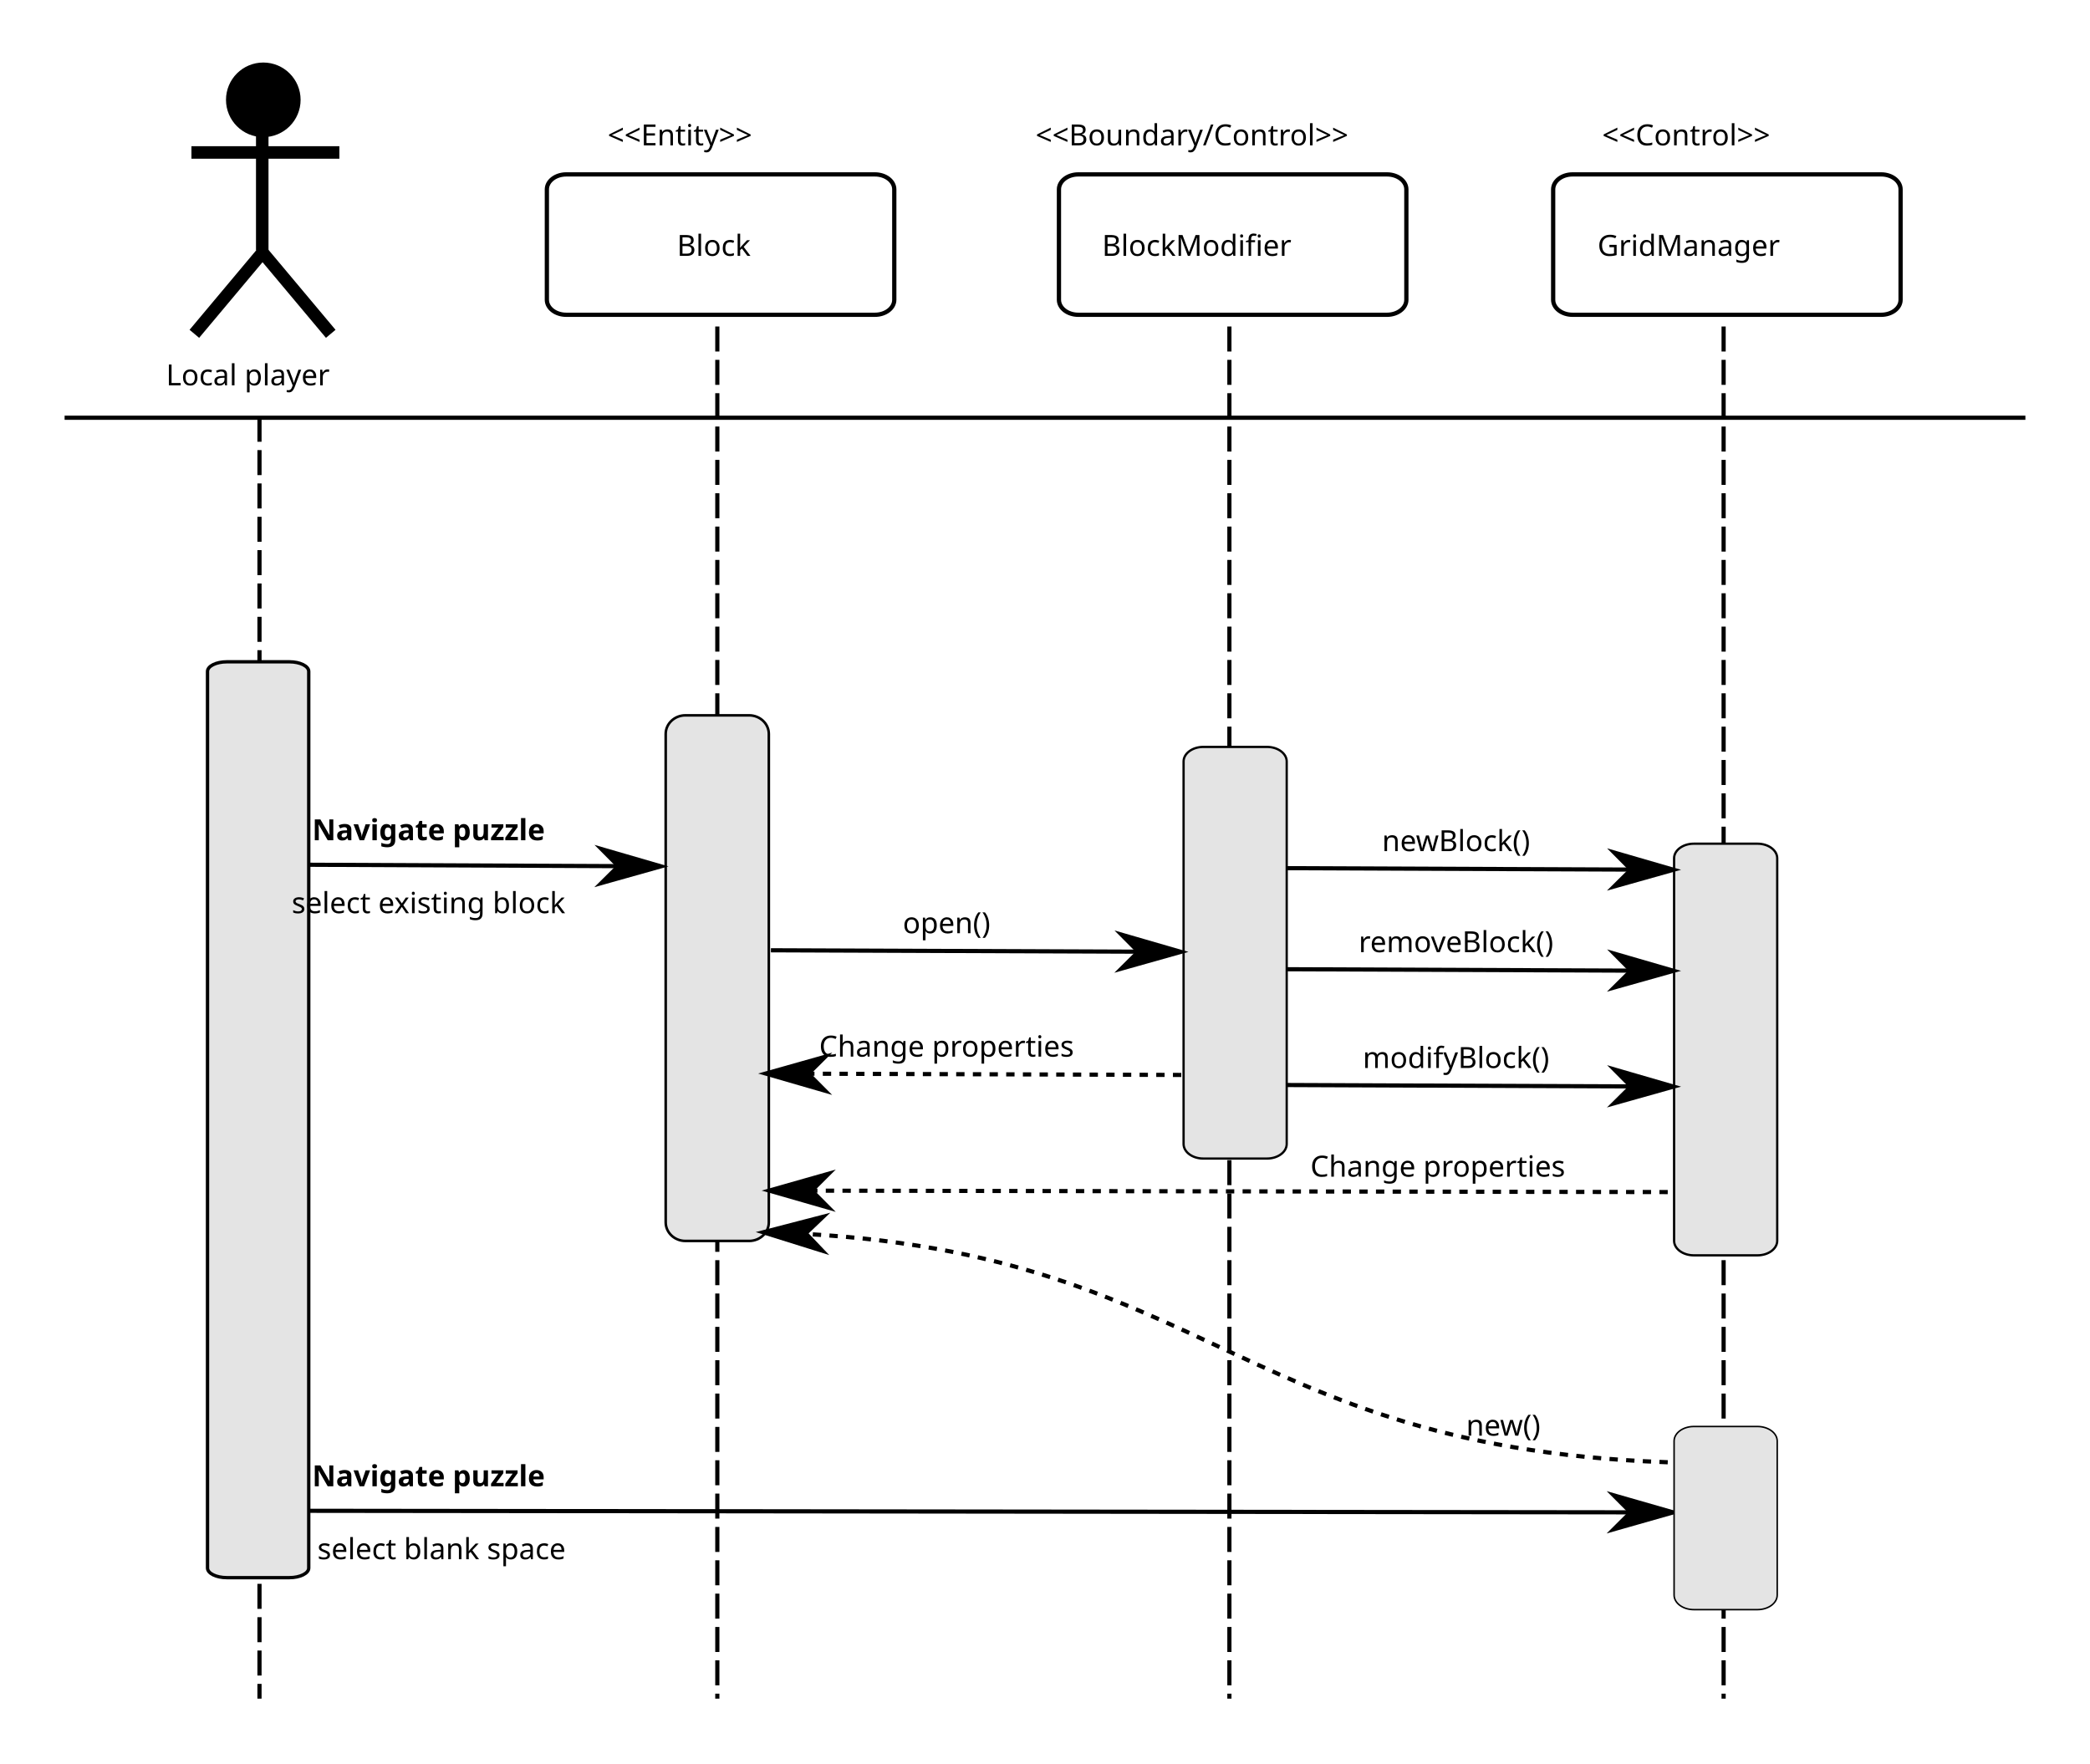
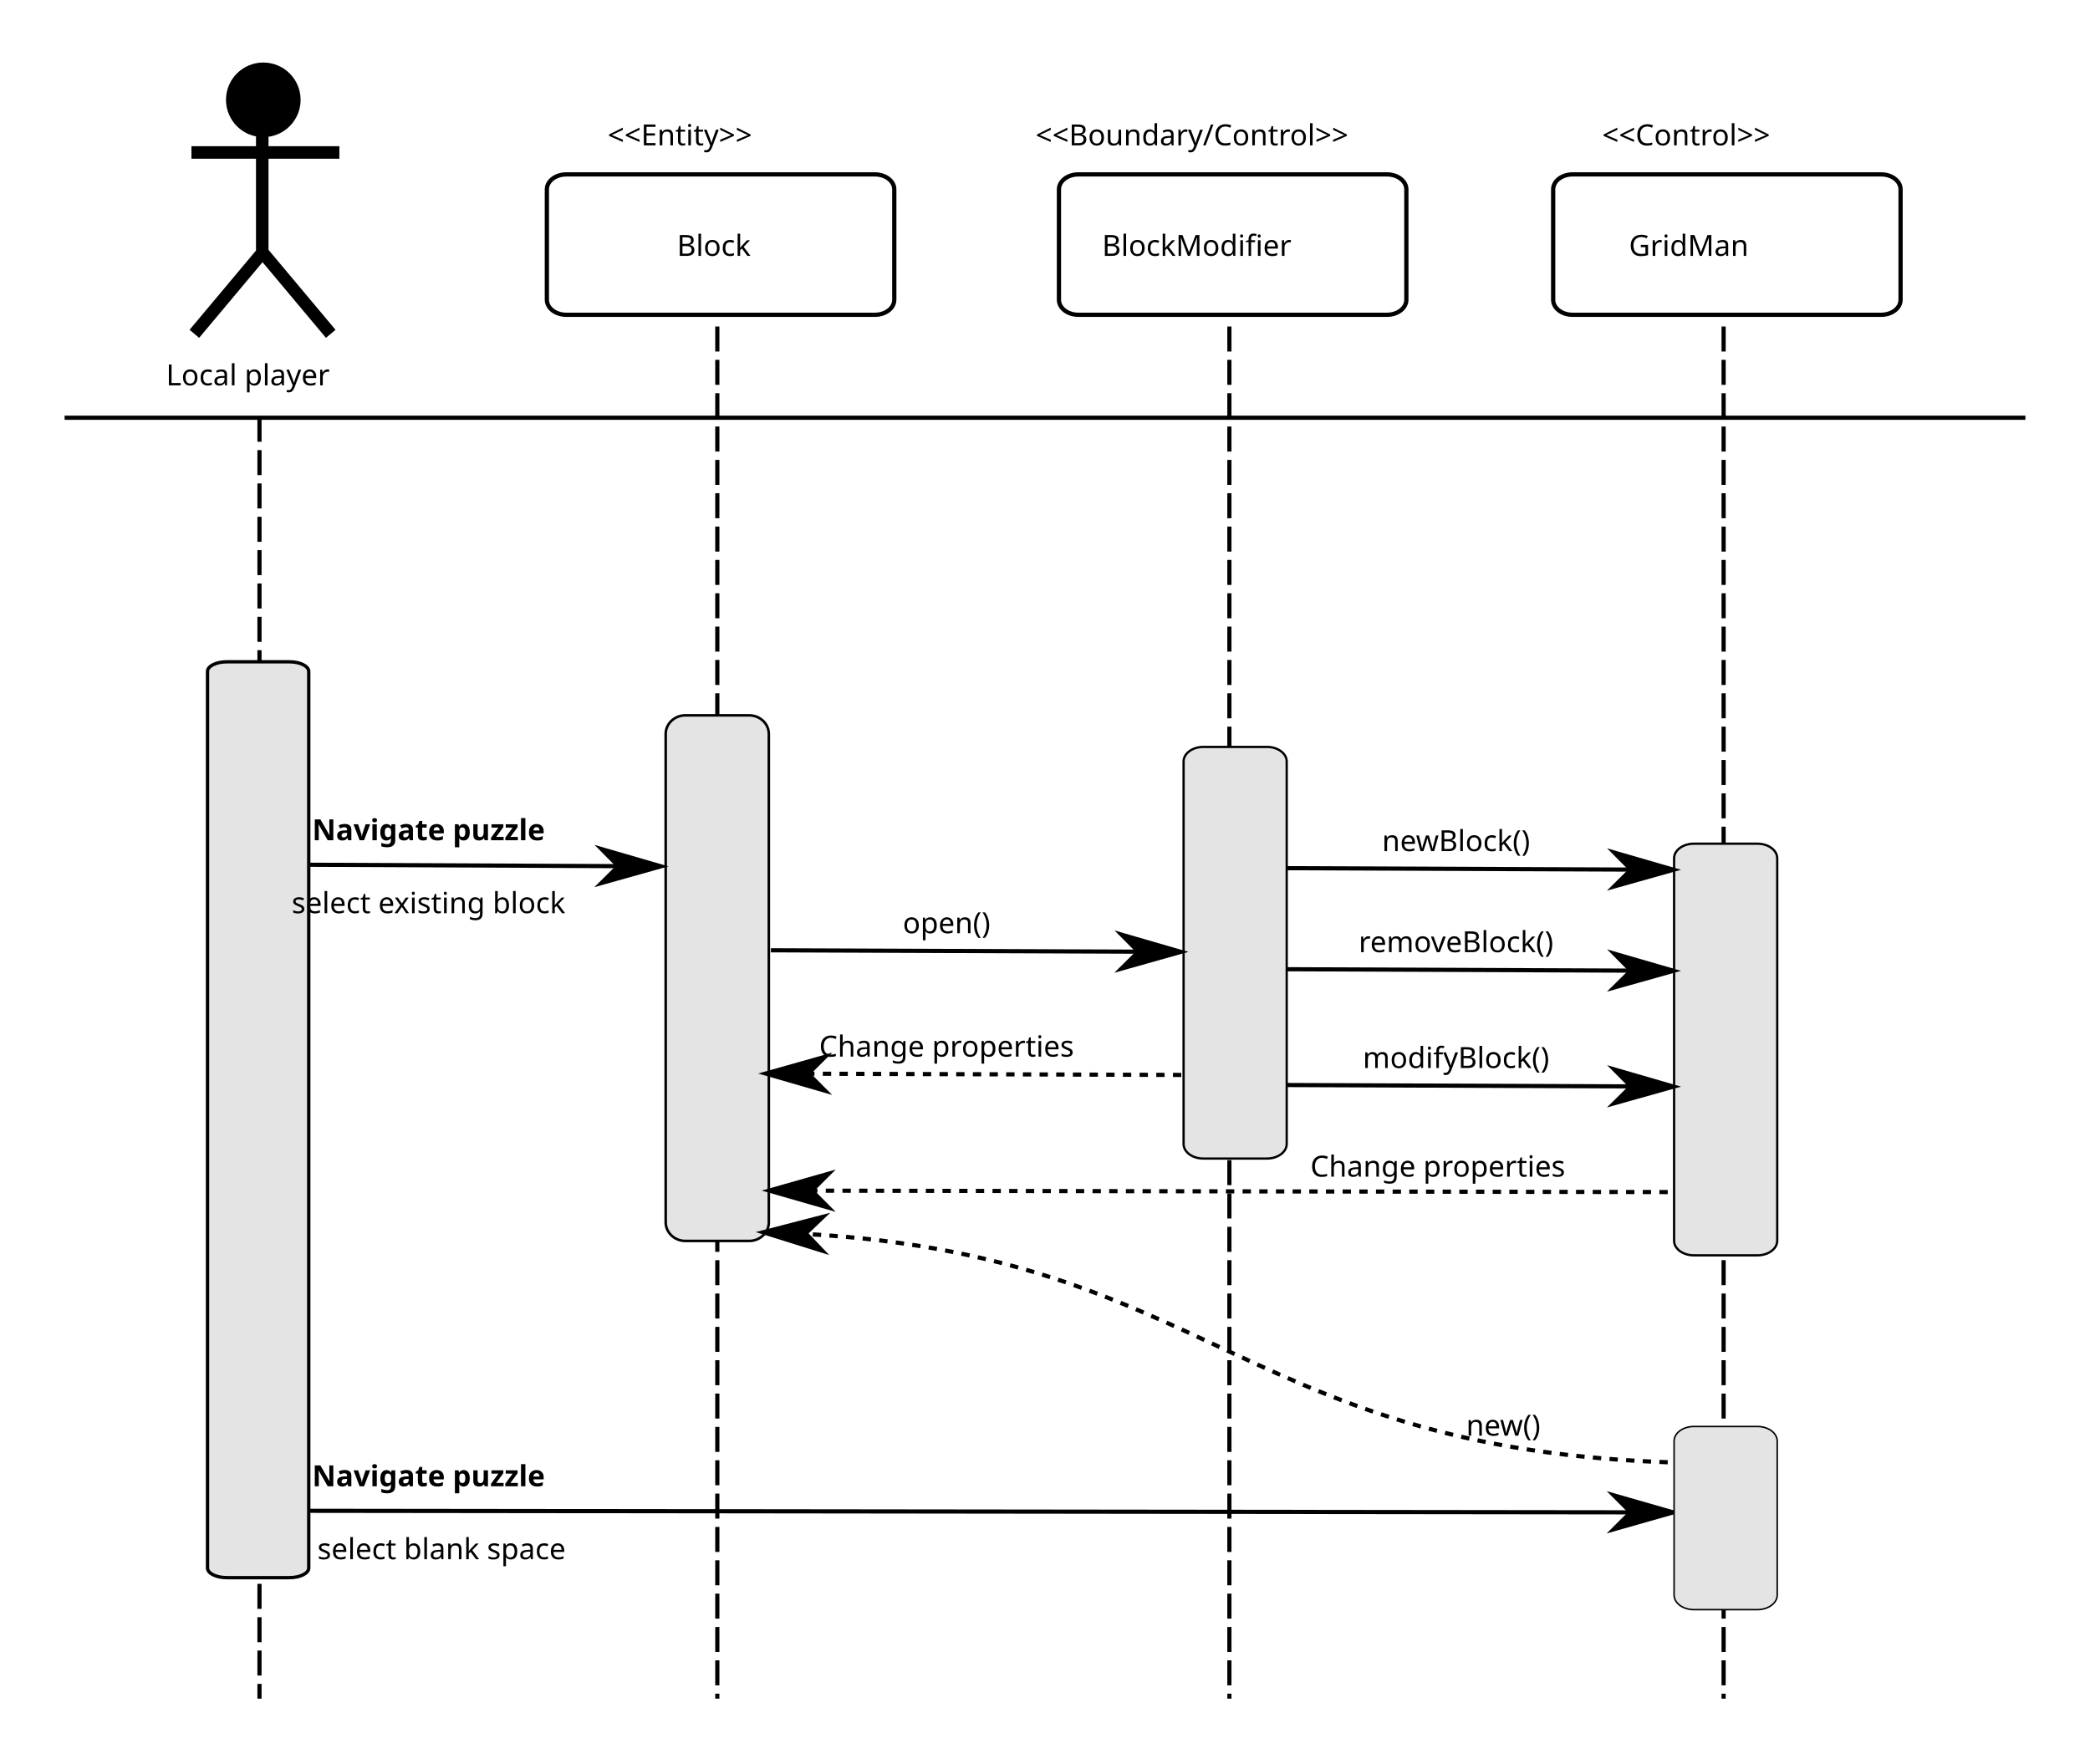
<svg xmlns="http://www.w3.org/2000/svg" width="501.428" height="423.026" id="svg4629" version="1.1">
  <defs id="defs4631">
    <marker orient="auto" refY="0" refX="0" id="Arrow1Lend" style="overflow:visible">
      <path id="path3874" d="M 0,0 5,-5 -12.5,0 5,5 0,0 z" style="fill-rule:evenodd;stroke:#000000;stroke-width:1pt" transform="matrix(-0.8,0,0,-0.8,-10,0)" />
    </marker>
  </defs>
  <g id="layer1" transform="translate(15.5,-18.76002)">
    <g id="g4589" transform="translate(29.23524,-4.67677)" style="stroke-width:3;stroke-miterlimit:4;stroke-dasharray:none">
-       <path d="m 25.885,47.387 a 7.45,7.45 0 1 1 -14.9,0 7.45,7.45 0 1 1 14.9,0 z" id="path4591" style="fill:#000000;stroke:#000000;stroke-width:3;stroke-miterlimit:4;stroke-dasharray:none" />
+       <path d="m 25.885,47.387 c 0,4.114 -3.335,7.45 -7.45,7.45 -4.114,0 -7.45,-3.335 -7.45,-7.45 0,-4.114 3.335,-7.45 7.45,-7.45 4.114,0 7.45,3.335 7.45,7.45 z" id="path4591" style="fill:#000000;stroke:#000000;stroke-width:3;stroke-miterlimit:4;stroke-dasharray:none" />
      <path id="path4593" d="m 18.183,48.397 0,35.103" style="fill:none;stroke:#000000;stroke-width:3;stroke-linecap:butt;stroke-linejoin:miter;stroke-miterlimit:4;stroke-opacity:1;stroke-dasharray:none" />
      <path id="path4595" d="m 1.195,60.014 35.491,0" style="fill:none;stroke:#000000;stroke-width:3;stroke-linecap:butt;stroke-linejoin:miter;stroke-miterlimit:4;stroke-opacity:1;stroke-dasharray:none" />
      <path style="fill:none;stroke:#000000;stroke-width:3;stroke-linecap:butt;stroke-linejoin:miter;stroke-miterlimit:4;stroke-opacity:1;stroke-dasharray:none" d="M 17.963,83.659 34.615,103.525" id="path4597" />
      <path id="path4599" d="M 18.544,83.659 1.892,103.525" style="fill:none;stroke:#000000;stroke-width:3;stroke-linecap:butt;stroke-linejoin:miter;stroke-miterlimit:4;stroke-opacity:1;stroke-dasharray:none" />
    </g>
    <text id="text4601" y="111.206" x="24.348" style="font-size:12px;font-style:normal;font-weight:normal;line-height:125%;letter-spacing:0px;word-spacing:0px;fill:#000000;fill-opacity:1;stroke:none;font-family:Sans" xml:space="preserve">
      <tspan style="font-size:7px" y="111.206" x="24.348" id="tspan4603">Local player</tspan>
      <tspan id="tspan4605" style="font-size:7px" y="119.956" x="24.348" />
      <tspan style="font-size:7px" id="tspan4607" y="128.706" x="24.348" />
    </text>
    <path style="fill:none;stroke:#000000;stroke-width:1px;stroke-linecap:butt;stroke-linejoin:miter;stroke-opacity:1" d="m 0,118.981 470.428,0" id="path4662" />
    <rect ry="3.592" rx="4.644" y="60.601" x="115.703" height="33.679" width="83.35" id="rect5846" style="fill:none;stroke:#000000;stroke-width:1.021;stroke-linejoin:miter;stroke-miterlimit:4;stroke-dasharray:none;stroke-dashoffset:3.7" />
    <text id="text5848" y="53.627" x="158.543" style="font-size:12px;font-style:normal;font-weight:normal;line-height:125%;letter-spacing:0px;word-spacing:0px;fill:#000000;fill-opacity:1;stroke:none;font-family:Sans" xml:space="preserve">
      <tspan style="font-size:7px;text-align:center;text-anchor:middle" y="53.627" x="158.543" id="tspan5850">&lt;&lt;Entity&gt;&gt;</tspan>
      <tspan id="tspan5852" style="font-size:7px" y="62.377" x="158.543" />
      <tspan style="font-size:7px" id="tspan5854" y="71.127" x="158.543" />
    </text>
    <text xml:space="preserve" style="font-size:12px;font-style:normal;font-weight:normal;line-height:125%;letter-spacing:0px;word-spacing:0px;fill:#000000;fill-opacity:1;stroke:none;font-family:Sans" x="146.927" y="80.144" id="text5856">
      <tspan x="146.927" y="80.144" id="tspan5864" style="font-size:7px">Block</tspan>
    </text>
    <path id="path6098" d="m 156.597,97.091 0,329.196" style="fill:none;stroke:#000000;stroke-width:1;stroke-linecap:butt;stroke-linejoin:miter;stroke-miterlimit:4;stroke-opacity:1;stroke-dasharray:6, 2;stroke-dashoffset:0;marker-end:none" />
    <rect ry="4.469" rx="4.732" y="190.378" x="144.212" height="126.101" width="24.743" id="rect6104" style="fill:#e4e4e4;fill-opacity:1;stroke:#000000;stroke-width:0.613;stroke-linejoin:miter;stroke-miterlimit:4;stroke-dasharray:none;stroke-dashoffset:0" />
    <path id="path6108" d="m 46.756,118.743 0,307.543" style="fill:none;stroke:#000000;stroke-width:1;stroke-linecap:butt;stroke-linejoin:miter;stroke-miterlimit:4;stroke-opacity:1;stroke-dasharray:6, 2;stroke-dashoffset:0;marker-end:none" />
    <rect ry="2.312" rx="4.644" y="177.534" x="34.286" height="219.725" width="24.286" id="rect6110" style="fill:#e4e4e4;fill-opacity:1;stroke:#000000;stroke-width:0.802;stroke-linejoin:miter;stroke-miterlimit:4;stroke-dasharray:none;stroke-dashoffset:0" />
    <path style="fill:none;stroke:#000000;stroke-width:1px;stroke-linecap:butt;stroke-linejoin:miter;stroke-opacity:1;marker-end:url(#Arrow1Lend)" d="m 58.336,226.224 84.6,0.379" id="path6112" />
    <text id="text6298" y="220.342" x="98.233" style="font-size:12px;font-style:normal;font-weight:normal;line-height:125%;letter-spacing:0px;word-spacing:0px;fill:#000000;fill-opacity:1;stroke:none;font-family:Sans" xml:space="preserve">
      <tspan style="font-size:7px;font-weight:bold;text-align:center;text-anchor:middle" y="220.342" x="98.233" id="tspan6369">Navigate puzzle</tspan>
      <tspan style="font-size:7px;text-align:center;text-anchor:middle" y="229.092" x="98.233" id="tspan7066" />
      <tspan style="font-size:7px;text-align:center;text-anchor:middle" y="237.842" x="98.233" id="tspan7068">select existing block</tspan>
      <tspan style="font-size:7px;text-align:center;text-anchor:middle" y="246.592" x="98.233" id="tspan6306" />
      <tspan id="tspan6302" style="font-size:7px" y="255.342" x="98.233" />
      <tspan style="font-size:7px" id="tspan6304" y="264.092" x="98.233" />
    </text>
    <path style="fill:none;stroke:#000000;stroke-width:1;stroke-linecap:butt;stroke-linejoin:miter;stroke-miterlimit:4;stroke-opacity:1;stroke-dasharray:2, 2;stroke-dashoffset:0;marker-end:url(#Arrow1Lend)" d="M 279.906,276.696 168.336,276.317" id="path6646" />
    <rect style="fill:none;stroke:#000000;stroke-width:1.021;stroke-linejoin:miter;stroke-miterlimit:4;stroke-dasharray:none;stroke-dashoffset:3.7" id="rect7195" width="83.35" height="33.679" x="238.56" y="60.601" rx="4.644" ry="3.592" />
    <text xml:space="preserve" style="font-size:12px;font-style:normal;font-weight:normal;line-height:125%;letter-spacing:0px;word-spacing:0px;fill:#000000;fill-opacity:1;stroke:none;font-family:Sans" x="281.4" y="53.627" id="text7197">
      <tspan id="tspan7199" x="281.4" y="53.627" style="font-size:7px;text-align:center;text-anchor:middle">&lt;&lt;Boundary/Control&gt;&gt;</tspan>
      <tspan x="281.4" y="62.377" style="font-size:7px" id="tspan7201" />
      <tspan x="281.4" y="71.127" id="tspan7203" style="font-size:7px" />
    </text>
    <text id="text7205" y="80.144" x="279.425" style="font-size:12px;font-style:normal;font-weight:normal;text-align:center;line-height:125%;letter-spacing:0px;word-spacing:0px;text-anchor:middle;fill:#000000;fill-opacity:1;stroke:none;font-family:Sans" xml:space="preserve">
      <tspan style="font-size:7px;text-align:center;text-anchor:middle" id="tspan7207" y="80.144" x="279.425">BlockModifier</tspan>
    </text>
    <path style="fill:none;stroke:#000000;stroke-width:1;stroke-linecap:butt;stroke-linejoin:miter;stroke-miterlimit:4;stroke-opacity:1;stroke-dasharray:6, 2;stroke-dashoffset:0;marker-end:none" d="m 279.454,97.091 0,329.196" id="path7209" />
    <rect ry="3.592" rx="4.644" y="60.601" x="357.132" height="33.679" width="83.35" id="rect7211" style="fill:none;stroke:#000000;stroke-width:1.021;stroke-linejoin:miter;stroke-miterlimit:4;stroke-dasharray:none;stroke-dashoffset:3.7" />
    <text id="text7213" y="53.627" x="399.972" style="font-size:12px;font-style:normal;font-weight:normal;line-height:125%;letter-spacing:0px;word-spacing:0px;fill:#000000;fill-opacity:1;stroke:none;font-family:Sans" xml:space="preserve">
      <tspan style="font-size:7px;text-align:center;text-anchor:middle" y="53.627" x="399.972" id="tspan7215">&lt;&lt;Control&gt;&gt;</tspan>
      <tspan id="tspan7217" style="font-size:7px" y="62.377" x="399.972" />
      <tspan style="font-size:7px" id="tspan7219" y="71.127" x="399.972" />
    </text>
    <text xml:space="preserve" style="font-size:12px;font-style:normal;font-weight:normal;text-align:center;line-height:125%;letter-spacing:0px;word-spacing:0px;text-anchor:middle;fill:#000000;fill-opacity:1;stroke:none;font-family:Sans" x="397.466" y="80.144" id="text7221">
-       <tspan x="397.466" y="80.144" id="tspan7223" style="font-size:7px;text-align:center;text-anchor:middle">GridManager</tspan>
+       <tspan x="397.466" y="80.144" id="tspan7223" style="font-size:7px;text-align:center;text-anchor:middle">GridMan</tspan>
    </text>
    <path id="path7225" d="m 398.026,97.091 0,329.196" style="fill:none;stroke:#000000;stroke-width:1;stroke-linecap:butt;stroke-linejoin:miter;stroke-miterlimit:4;stroke-opacity:1;stroke-dasharray:6, 2;stroke-dashoffset:0;marker-end:none" />
    <path id="path7227" d="M 400.62,304.777 169.179,304.398" style="fill:none;stroke:#000000;stroke-width:1;stroke-linecap:butt;stroke-linejoin:miter;stroke-miterlimit:4;stroke-opacity:1;stroke-dasharray:2, 2;stroke-dashoffset:0;marker-end:url(#Arrow1Lend)" />
    <text id="text7229" y="301.051" x="340.376" style="font-size:12px;font-style:normal;font-weight:normal;line-height:125%;letter-spacing:0px;word-spacing:0px;fill:#000000;fill-opacity:1;stroke:none;font-family:Sans" xml:space="preserve">
      <tspan style="font-size:7px;text-align:center;text-anchor:middle" y="301.051" x="340.376" id="tspan7231">Change properties</tspan>
      <tspan style="font-size:7px;text-align:center;text-anchor:middle" y="309.801" x="340.376" id="tspan7249" />
      <tspan style="font-size:7px;text-align:center;text-anchor:middle" y="318.551" x="340.376" id="tspan7251" />
      <tspan style="font-size:7px;text-align:center;text-anchor:middle" y="327.301" x="340.376" id="tspan7253" />
      <tspan style="font-size:7px;text-align:center;text-anchor:middle" y="336.051" x="340.376" id="tspan7233" />
      <tspan id="tspan7235" style="font-size:7px" y="344.801" x="340.376" />
      <tspan style="font-size:7px" id="tspan7237" y="353.551" x="340.376" />
    </text>
    <text xml:space="preserve" style="font-size:12px;font-style:normal;font-weight:normal;line-height:125%;letter-spacing:0px;word-spacing:0px;fill:#000000;fill-opacity:1;stroke:none;font-family:Sans" x="222.519" y="272.255" id="text7239">
      <tspan id="tspan7241" x="222.519" y="272.255" style="font-size:7px;text-align:center;text-anchor:middle">Change properties</tspan>
      <tspan id="tspan7243" x="222.519" y="281.005" style="font-size:7px;text-align:center;text-anchor:middle" />
      <tspan x="222.519" y="289.755" style="font-size:7px" id="tspan7245" />
      <tspan x="222.519" y="298.505" id="tspan7247" style="font-size:7px" />
    </text>
    <rect style="fill:#e4e4e4;fill-opacity:1;stroke:#000000;stroke-width:0.543;stroke-linejoin:miter;stroke-miterlimit:4;stroke-dasharray:none;stroke-dashoffset:0" id="rect7255" width="24.743" height="98.757" x="268.461" y="197.954" rx="4.732" ry="3.5" />
    <path id="path7257" d="m 169.453,246.744 98.237,0.379" style="fill:none;stroke:#000000;stroke-width:1px;stroke-linecap:butt;stroke-linejoin:miter;stroke-opacity:1;marker-end:url(#Arrow1Lend)" />
    <text id="text7259" y="242.657" x="222.519" style="font-size:12px;font-style:normal;font-weight:normal;line-height:125%;letter-spacing:0px;word-spacing:0px;fill:#000000;fill-opacity:1;stroke:none;font-family:Sans" xml:space="preserve">
      <tspan style="font-size:7px;text-align:center;text-anchor:middle" y="242.657" x="222.519" id="tspan7261">open()</tspan>
      <tspan style="font-size:7px;text-align:center;text-anchor:middle" y="251.407" x="222.519" id="tspan7263" />
      <tspan id="tspan7265" style="font-size:7px" y="260.157" x="222.519" />
      <tspan style="font-size:7px" id="tspan7267" y="268.907" x="222.519" />
    </text>
    <rect ry="3.5" rx="4.732" y="221.173" x="386.144" height="98.757" width="24.743" id="rect7269" style="fill:#e4e4e4;fill-opacity:1;stroke:#000000;stroke-width:0.543;stroke-linejoin:miter;stroke-miterlimit:4;stroke-dasharray:none;stroke-dashoffset:0" />
    <path style="fill:none;stroke:#000000;stroke-width:1px;stroke-linecap:butt;stroke-linejoin:miter;stroke-opacity:1;marker-end:url(#Arrow1Lend)" d="m 293.197,227.046 92.681,0.379" id="path7273" />
    <text xml:space="preserve" style="font-size:12px;font-style:normal;font-weight:normal;line-height:125%;letter-spacing:0px;word-spacing:0px;fill:#000000;fill-opacity:1;stroke:none;font-family:Sans" x="344.748" y="222.959" id="text7275">
      <tspan id="tspan7277" x="344.748" y="222.959" style="font-size:7px;text-align:center;text-anchor:middle">newBlock()</tspan>
      <tspan id="tspan7279" x="344.748" y="231.709" style="font-size:7px;text-align:center;text-anchor:middle" />
      <tspan x="344.748" y="240.459" style="font-size:7px" id="tspan7281" />
      <tspan x="344.748" y="249.209" id="tspan7283" style="font-size:7px" />
    </text>
    <path id="path7285" d="m 293.197,251.289 92.681,0.379" style="fill:none;stroke:#000000;stroke-width:1px;stroke-linecap:butt;stroke-linejoin:miter;stroke-opacity:1;marker-end:url(#Arrow1Lend)" />
    <text id="text7287" y="247.203" x="344.748" style="font-size:12px;font-style:normal;font-weight:normal;line-height:125%;letter-spacing:0px;word-spacing:0px;fill:#000000;fill-opacity:1;stroke:none;font-family:Sans" xml:space="preserve">
      <tspan style="font-size:7px;text-align:center;text-anchor:middle" y="247.203" x="344.748" id="tspan7289">removeBlock()</tspan>
      <tspan style="font-size:7px;text-align:center;text-anchor:middle" y="255.953" x="344.748" id="tspan7291" />
      <tspan id="tspan7293" style="font-size:7px" y="264.703" x="344.748" />
      <tspan style="font-size:7px" id="tspan7295" y="273.453" x="344.748" />
    </text>
    <path id="path7328" d="m 58.336,381.218 327.457,0.379" style="fill:none;stroke:#000000;stroke-width:1px;stroke-linecap:butt;stroke-linejoin:miter;stroke-opacity:1;marker-end:url(#Arrow1Lend)" />
    <text xml:space="preserve" style="font-size:12px;font-style:normal;font-weight:normal;line-height:125%;letter-spacing:0px;word-spacing:0px;fill:#000000;fill-opacity:1;stroke:none;font-family:Sans" x="98.233" y="375.336" id="text7330">
      <tspan id="tspan7332" x="98.233" y="375.336" style="font-size:7px;font-weight:bold;text-align:center;text-anchor:middle">Navigate puzzle</tspan>
      <tspan id="tspan7334" x="98.233" y="384.086" style="font-size:7px;text-align:center;text-anchor:middle" />
      <tspan x="98.233" y="392.836" id="tspan7342" style="font-size:7px;text-align:center;text-anchor:middle">select blank space</tspan>
    </text>
    <path style="fill:none;stroke:#000000;stroke-width:1px;stroke-linecap:butt;stroke-linejoin:miter;stroke-opacity:1;marker-end:url(#Arrow1Lend)" d="m 293.197,279.069 92.681,0.379" id="path7442" />
    <text xml:space="preserve" style="font-size:12px;font-style:normal;font-weight:normal;line-height:125%;letter-spacing:0px;word-spacing:0px;fill:#000000;fill-opacity:1;stroke:none;font-family:Sans" x="344.748" y="274.982" id="text7444">
      <tspan id="tspan7446" x="344.748" y="274.982" style="font-size:7px;text-align:center;text-anchor:middle">modifyBlock()</tspan>
      <tspan id="tspan7448" x="344.748" y="283.732" style="font-size:7px;text-align:center;text-anchor:middle" />
      <tspan x="344.748" y="292.482" style="font-size:7px" id="tspan7450" />
      <tspan x="344.748" y="301.232" id="tspan7452" style="font-size:7px" />
    </text>
    <path style="fill:none;stroke:#000000;stroke-width:1;stroke-linecap:butt;stroke-linejoin:miter;stroke-miterlimit:4;stroke-opacity:1;stroke-dasharray:2, 2;stroke-dashoffset:0;marker-end:url(#Arrow1Lend)" d="M 400.62,369.777 C 279.879,370.78 278.465,317.119 167.75,314.398" id="path7466" />
    <text xml:space="preserve" style="font-size:12px;font-style:normal;font-weight:normal;line-height:125%;letter-spacing:0px;word-spacing:0px;fill:#000000;fill-opacity:1;stroke:none;font-family:Sans" x="356.09" y="363.193" id="text7468">
      <tspan id="tspan7470" x="356.09" y="363.193" style="font-size:7px;text-align:center;text-anchor:middle">new()</tspan>
      <tspan id="tspan7472" x="356.09" y="371.943" style="font-size:7px;text-align:center;text-anchor:middle" />
      <tspan id="tspan7474" x="356.09" y="380.693" style="font-size:7px;text-align:center;text-anchor:middle" />
      <tspan id="tspan7476" x="356.09" y="389.443" style="font-size:7px;text-align:center;text-anchor:middle" />
      <tspan id="tspan7478" x="356.09" y="398.193" style="font-size:7px;text-align:center;text-anchor:middle" />
      <tspan x="356.09" y="406.943" style="font-size:7px" id="tspan7480" />
      <tspan x="356.09" y="415.693" id="tspan7482" style="font-size:7px" />
    </text>
    <rect style="fill:#e4e4e4;fill-opacity:1;stroke:#000000;stroke-width:0.362;stroke-linejoin:miter;stroke-miterlimit:4;stroke-dasharray:none;stroke-dashoffset:0" id="rect7464" width="24.743" height="43.937" x="386.144" y="360.993" rx="4.732" ry="3.5" />
  </g>
</svg>
